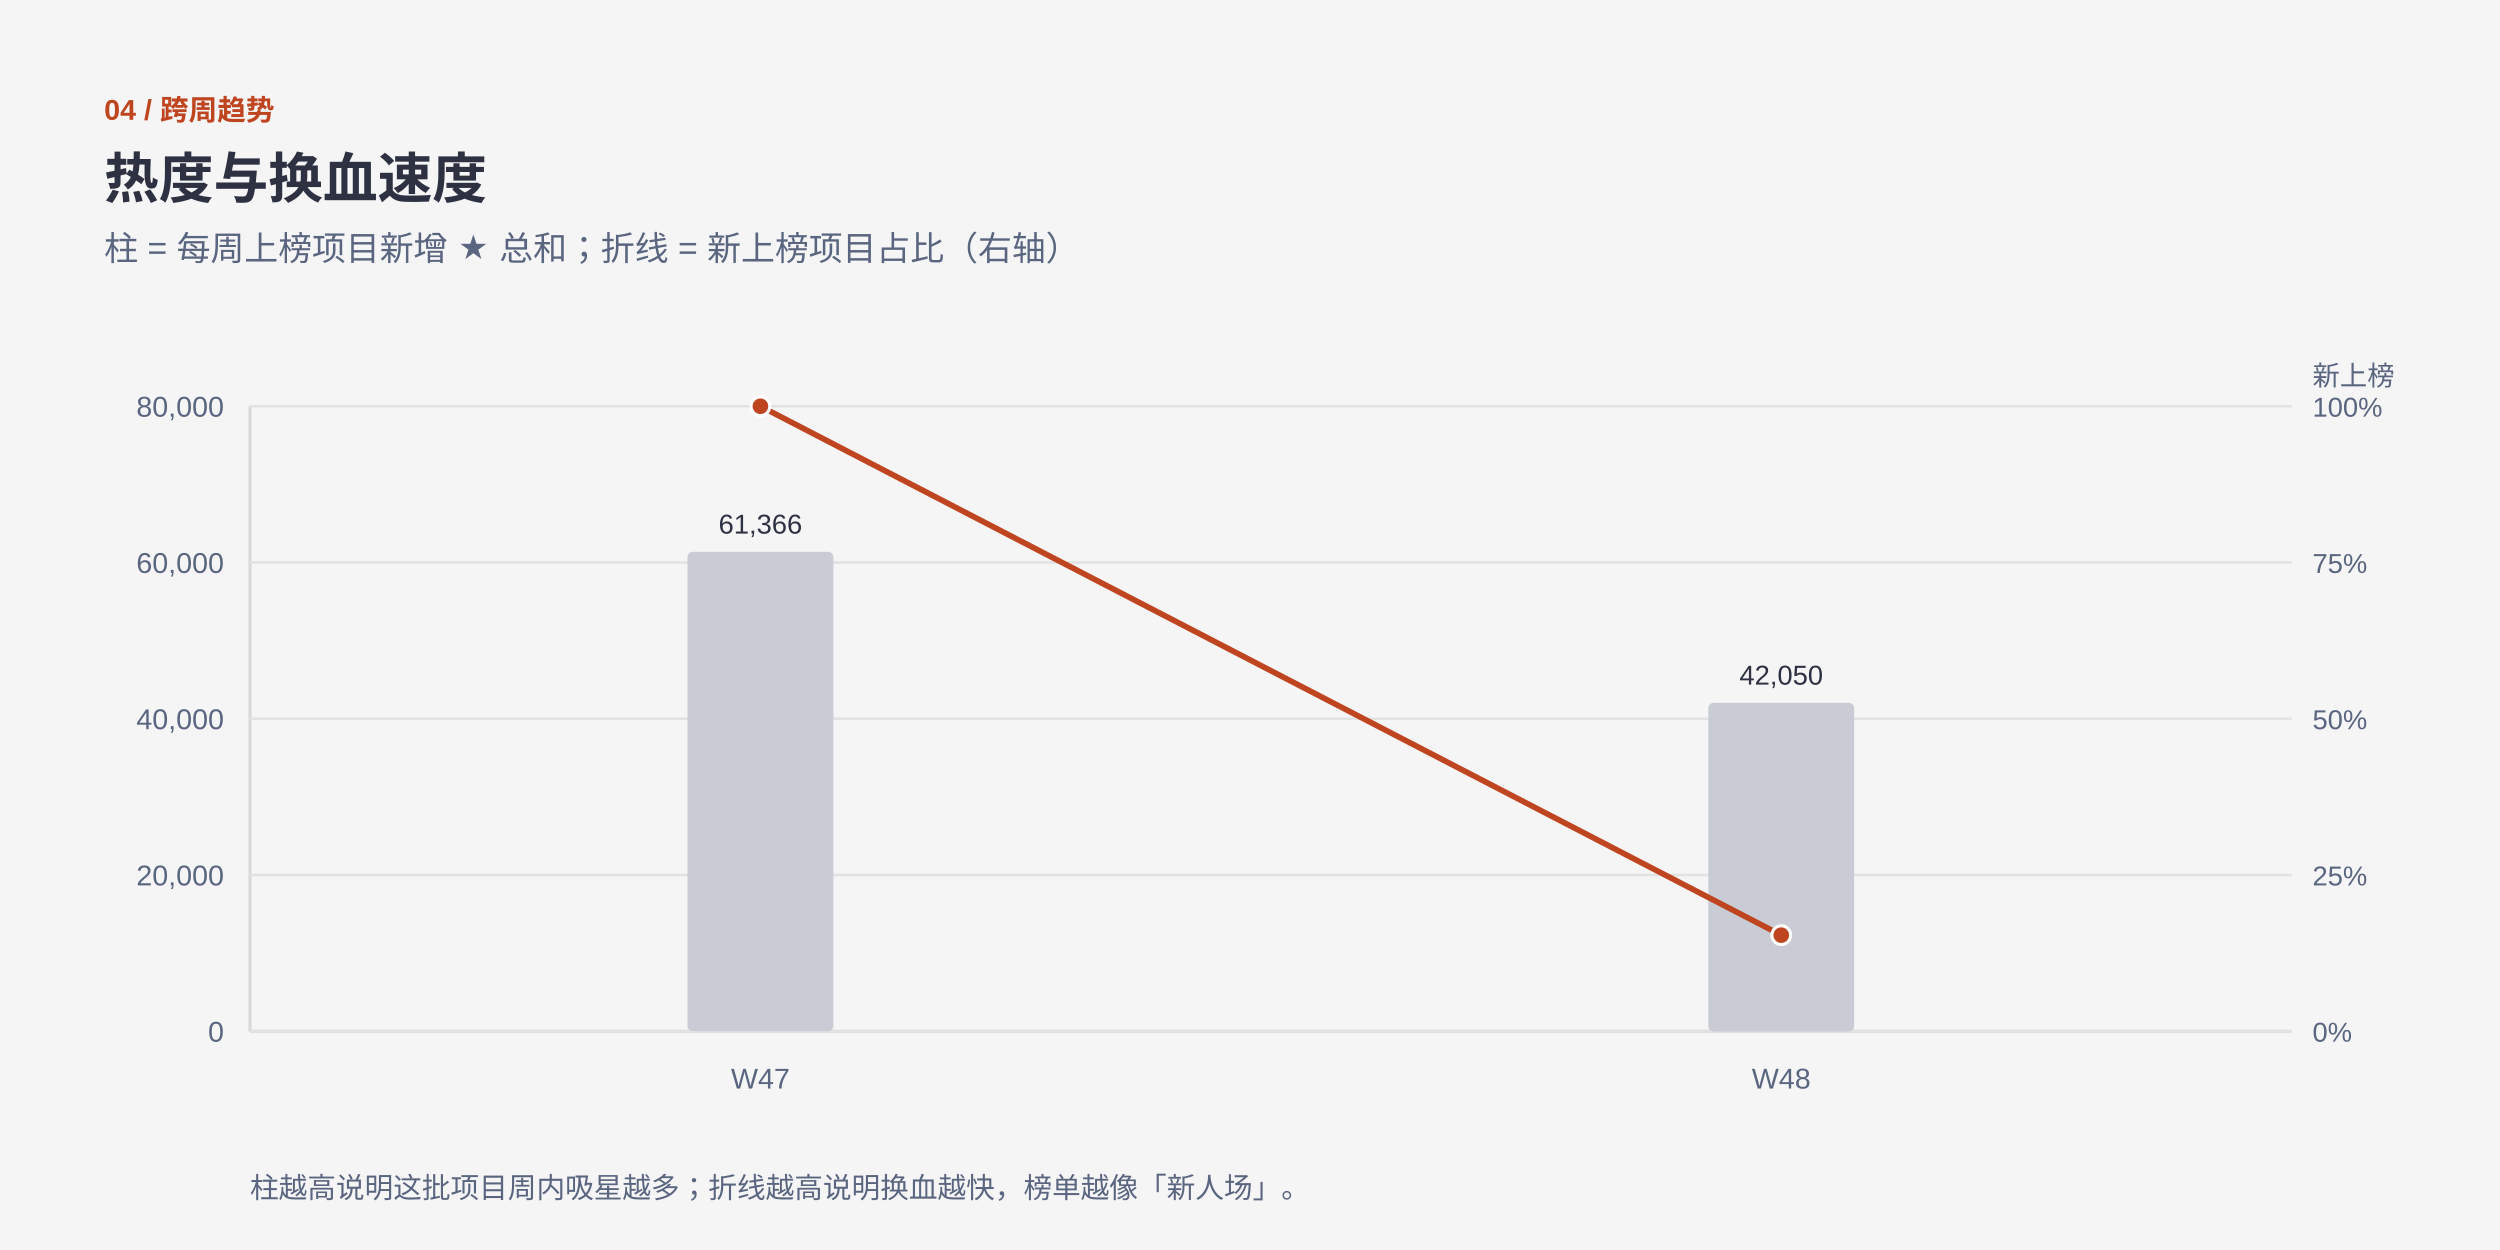
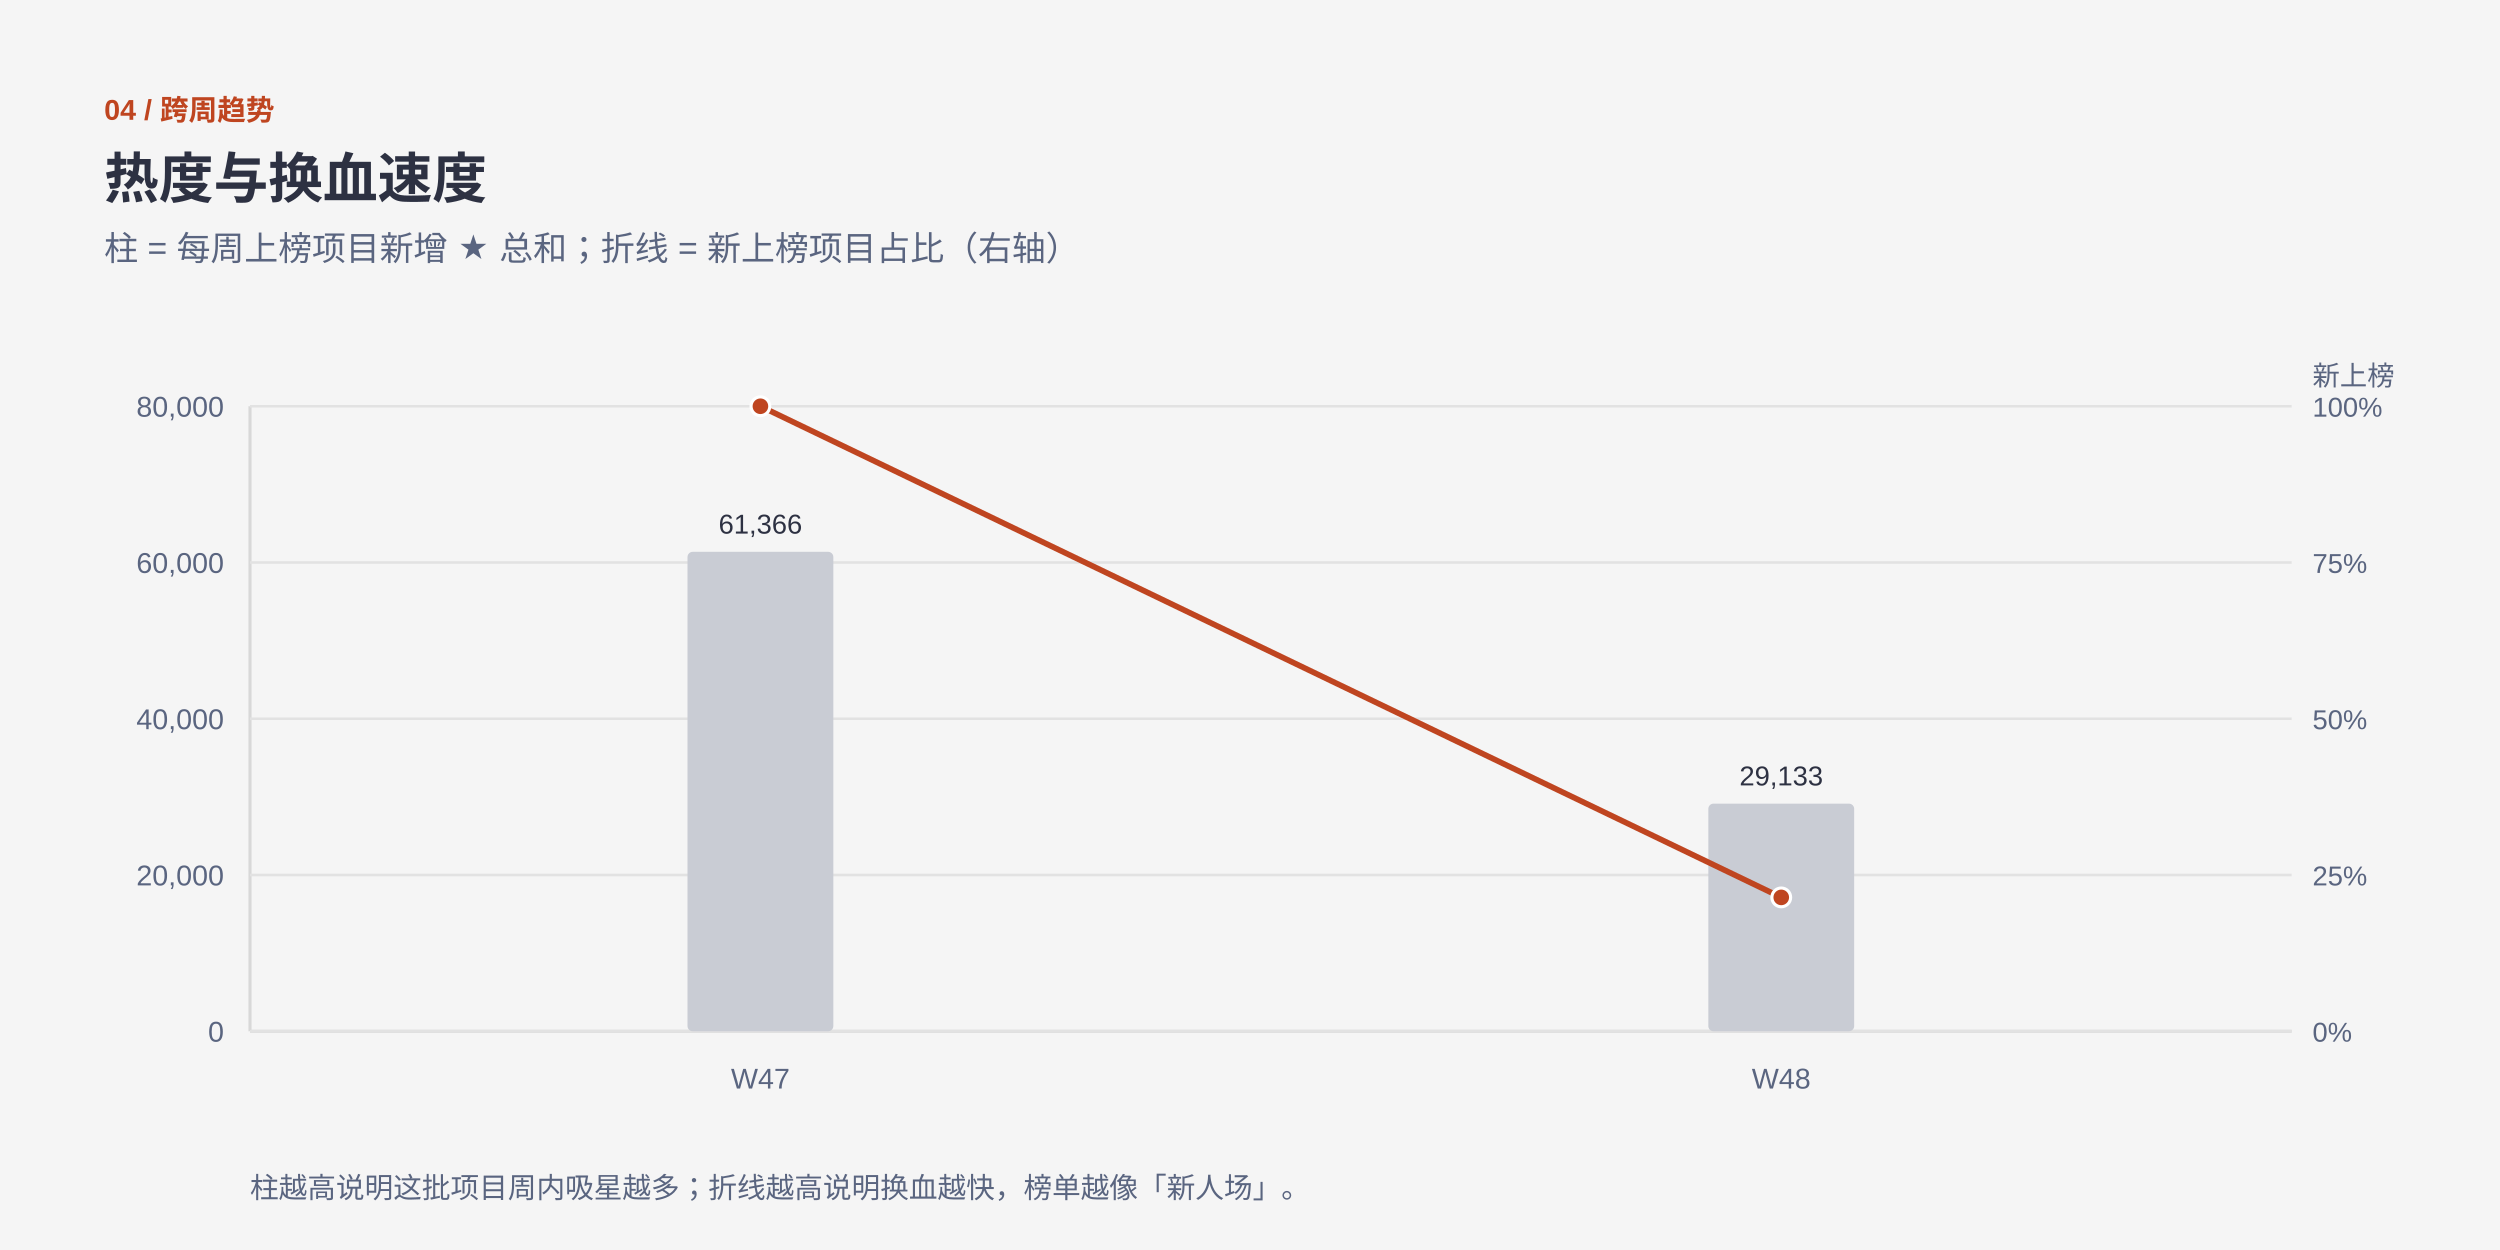
<svg xmlns="http://www.w3.org/2000/svg" width="960" height="480" viewBox="0 0 960 480" role="img" aria-labelledby="t d" font-family="PingFang SC, Hiragino Sans GB, Helvetica Neue, Arial, sans-serif">
  <rect width="960" height="480" fill="#f5f5f5" />
  <text x="40.0" y="46.0" font-size="11" fill="#bf4520" text-anchor="start" font-weight="600">04 / 跨周趋势</text>
  <text x="40.0" y="76.0" font-size="21" fill="#2d3142" text-anchor="start" font-weight="600">热度与换血速度</text>
  <text x="40.0" y="100.0" font-size="13" fill="#5a6580" text-anchor="start" font-weight="400">柱 = 每周上榜项目新增 ★ 总和；折线 = 新上榜项目占比（右轴）</text>
  <line x1="96.0" y1="396.0" x2="880.0" y2="396.0" stroke="#d8d8d8" stroke-width="1.2" />
  <line x1="96.0" y1="156.0" x2="96.0" y2="396.0" stroke="#d8d8d8" stroke-width="1.2" />
  <line x1="96.0" y1="396.0" x2="880.0" y2="396.0" stroke="#e2e2e2" stroke-width="1" />
  <text x="86.0" y="400.0" font-size="11" fill="#5a6580" text-anchor="end" font-weight="400">0</text>
  <line x1="96.0" y1="336.0" x2="880.0" y2="336.0" stroke="#e2e2e2" stroke-width="1" />
  <text x="86.0" y="340.0" font-size="11" fill="#5a6580" text-anchor="end" font-weight="400">20,000</text>
  <line x1="96.0" y1="276.0" x2="880.0" y2="276.0" stroke="#e2e2e2" stroke-width="1" />
  <text x="86.0" y="280.0" font-size="11" fill="#5a6580" text-anchor="end" font-weight="400">40,000</text>
  <line x1="96.0" y1="216.0" x2="880.0" y2="216.0" stroke="#e2e2e2" stroke-width="1" />
  <text x="86.0" y="220.0" font-size="11" fill="#5a6580" text-anchor="end" font-weight="400">60,000</text>
  <line x1="96.0" y1="156.0" x2="880.0" y2="156.0" stroke="#e2e2e2" stroke-width="1" />
  <text x="86.0" y="160.0" font-size="11" fill="#5a6580" text-anchor="end" font-weight="400">80,000</text>
  <rect x="264.0" y="211.9" width="56.0" height="184.1" rx="2" fill="#c9ccd4" />
  <text x="292.0" y="418.0" font-size="11" fill="#5a6580" text-anchor="middle" font-weight="400">W47</text>
  <text x="292.0" y="204.9" font-size="10.5" fill="#2d3142" text-anchor="middle" font-weight="500">61,366</text>
-   <rect x="656.0" y="269.9" width="56.0" height="126.2" rx="2" fill="#c9ccd4" />
+   <rect x="656.0" y="308.6" width="56.0" height="87.4" rx="2" fill="#c9ccd4" />
  <text x="684.0" y="418.0" font-size="11" fill="#5a6580" text-anchor="middle" font-weight="400">W48</text>
-   <text x="684.0" y="262.9" font-size="10.5" fill="#2d3142" text-anchor="middle" font-weight="500">42,050</text>
-   <polyline points="292.0,156.0 684.0,359.1" fill="none" stroke="#bf4520" stroke-width="2.2" stroke-linejoin="round" />
+   <text x="684.0" y="301.6" font-size="10.5" fill="#2d3142" text-anchor="middle" font-weight="500">29,133</text>
+   <polyline points="292.0,156.0 684.0,344.6" fill="none" stroke="#bf4520" stroke-width="2.2" stroke-linejoin="round" />
  <circle cx="292.0" cy="156.0" r="3.6" fill="#bf4520" stroke="#ffffff" stroke-width="1.2" />
-   <circle cx="684.0" cy="359.1" r="3.6" fill="#bf4520" stroke="#ffffff" stroke-width="1.2" />
+   <circle cx="684.0" cy="344.6" r="3.6" fill="#bf4520" stroke="#ffffff" stroke-width="1.2" />
  <text x="888.0" y="400.0" font-size="10.5" fill="#5a6580" text-anchor="start" font-weight="400">0%</text>
  <text x="888.0" y="340.0" font-size="10.5" fill="#5a6580" text-anchor="start" font-weight="400">25%</text>
  <text x="888.0" y="280.0" font-size="10.5" fill="#5a6580" text-anchor="start" font-weight="400">50%</text>
  <text x="888.0" y="220.0" font-size="10.5" fill="#5a6580" text-anchor="start" font-weight="400">75%</text>
  <text x="888.0" y="160.0" font-size="10.5" fill="#5a6580" text-anchor="start" font-weight="400">100%</text>
  <text x="888.0" y="148.0" font-size="10.5" fill="#5a6580" text-anchor="start" font-weight="400">新上榜</text>
  <text x="96.0" y="460.0" font-size="11" fill="#5a6580" text-anchor="start" font-weight="400">柱越高说明这批项目周内吸星越多；折线越高说明换血越快，榜单越像「新人场」。</text>
</svg>
